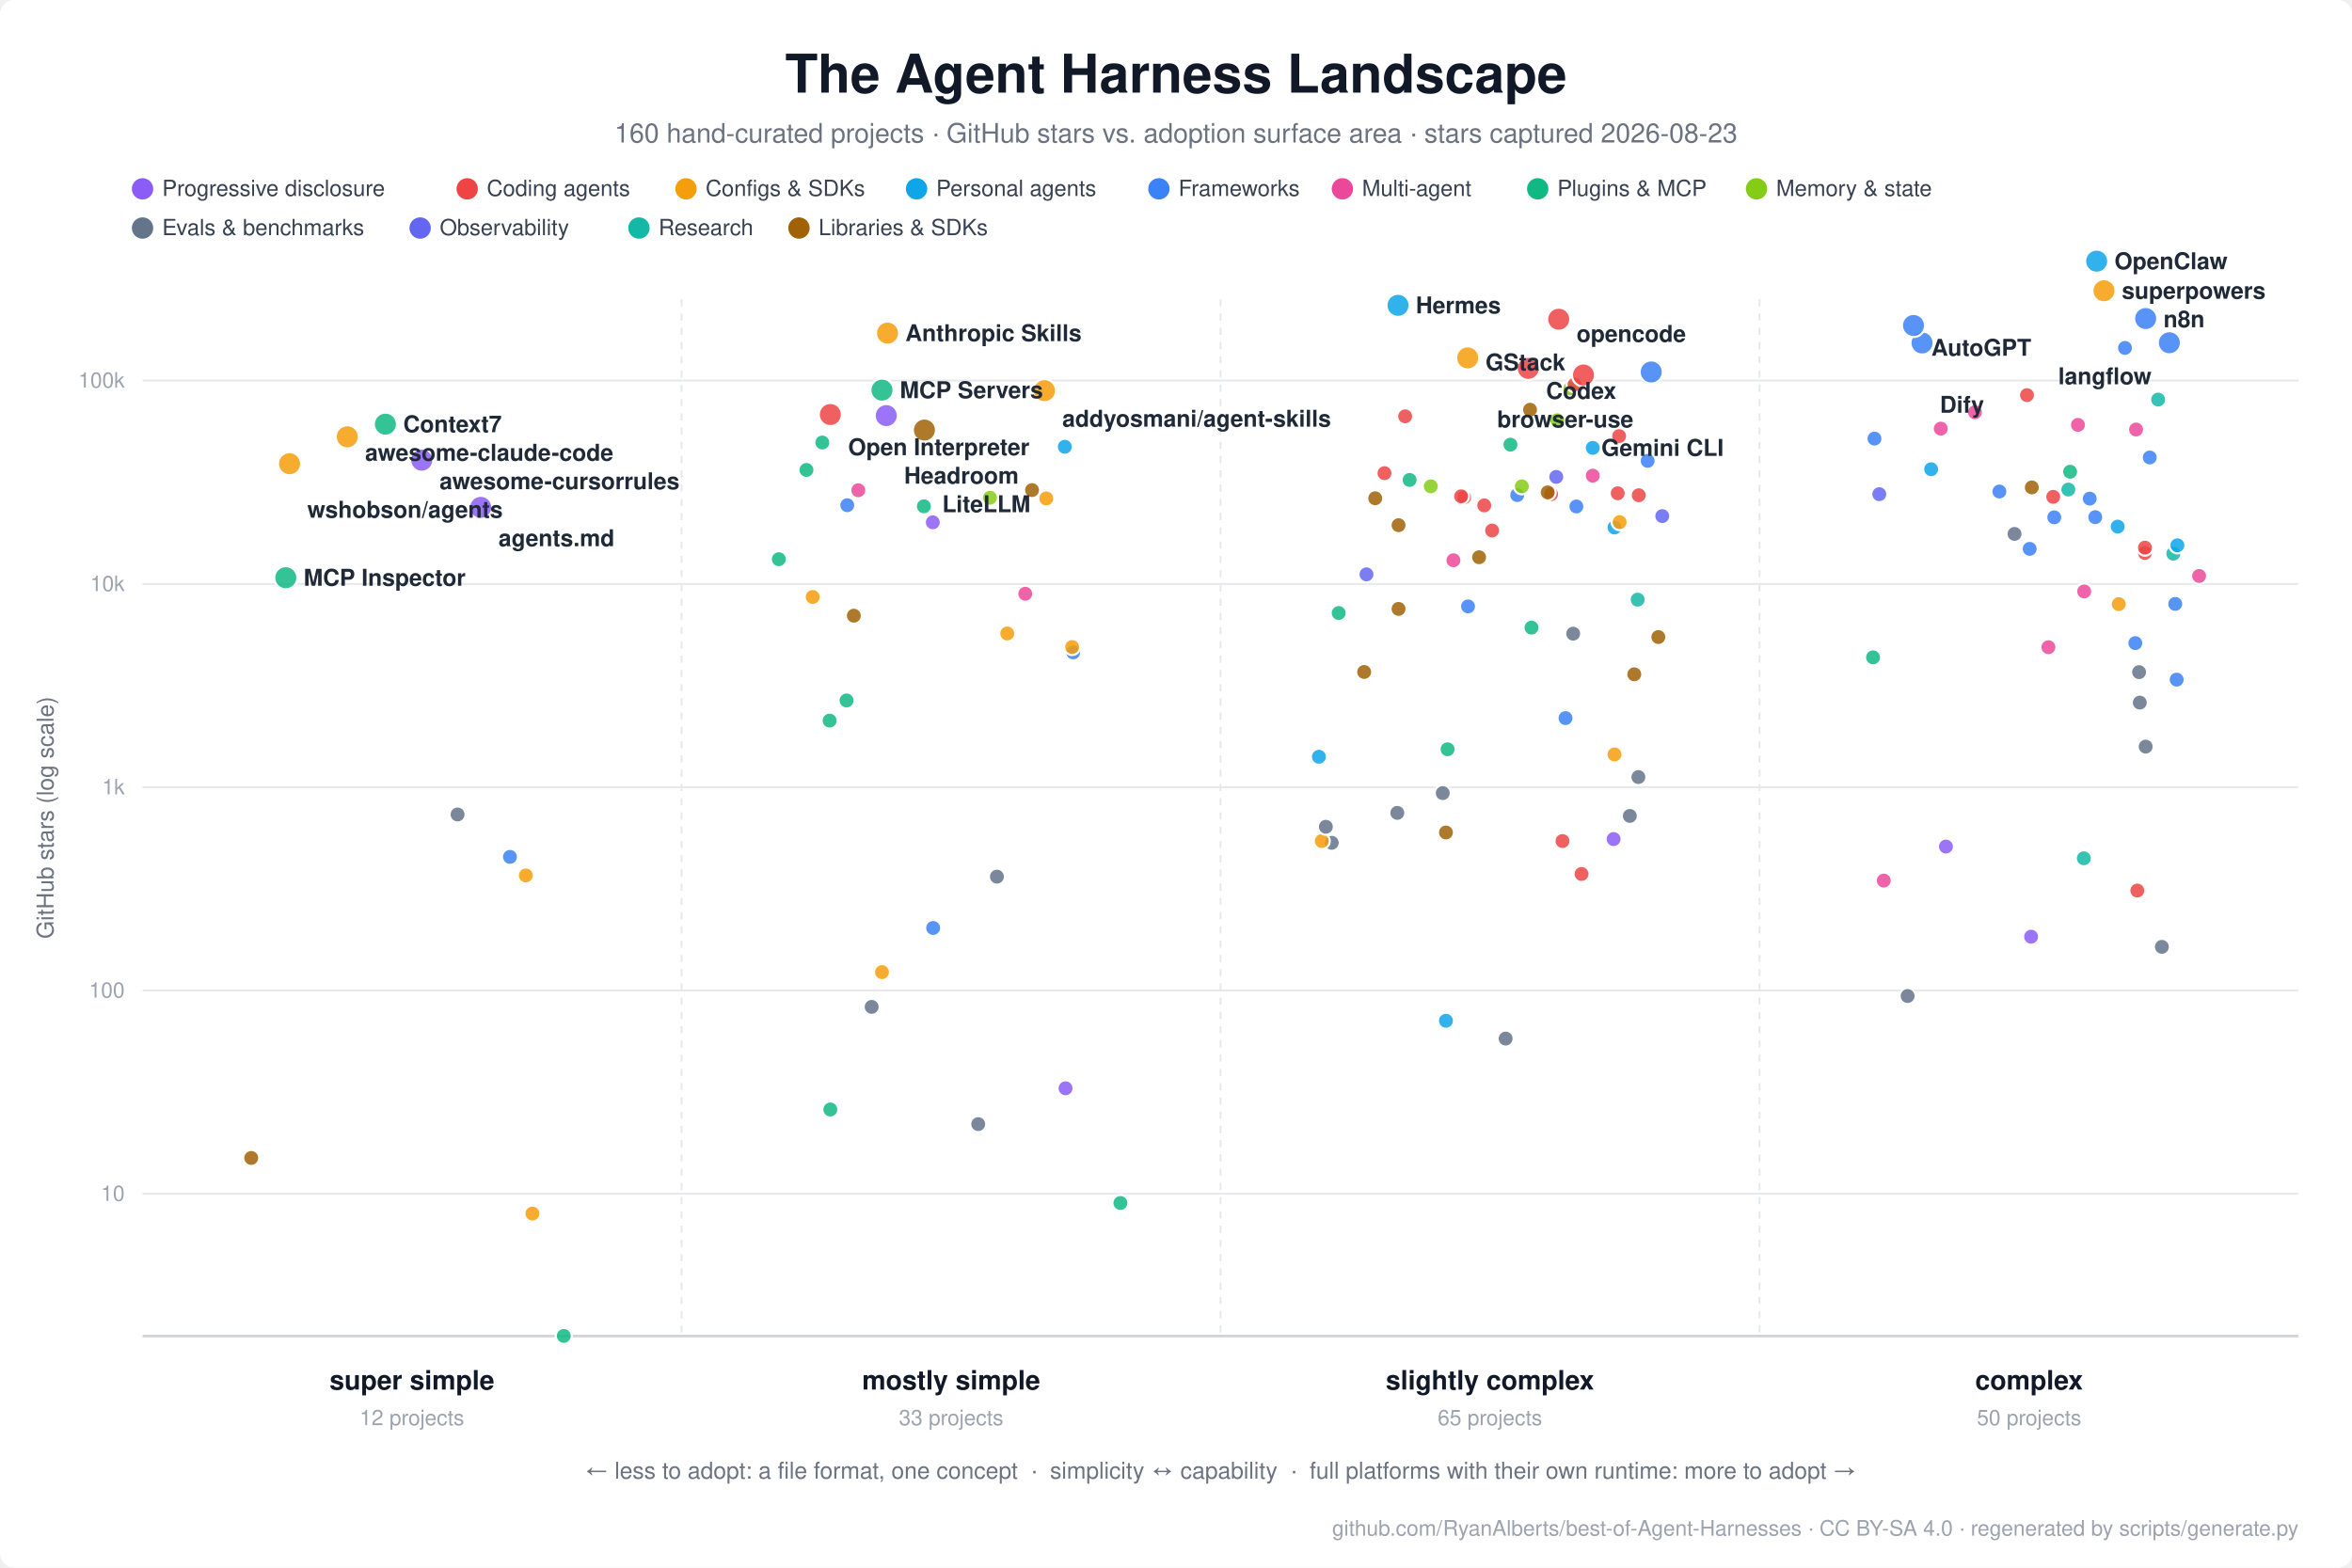
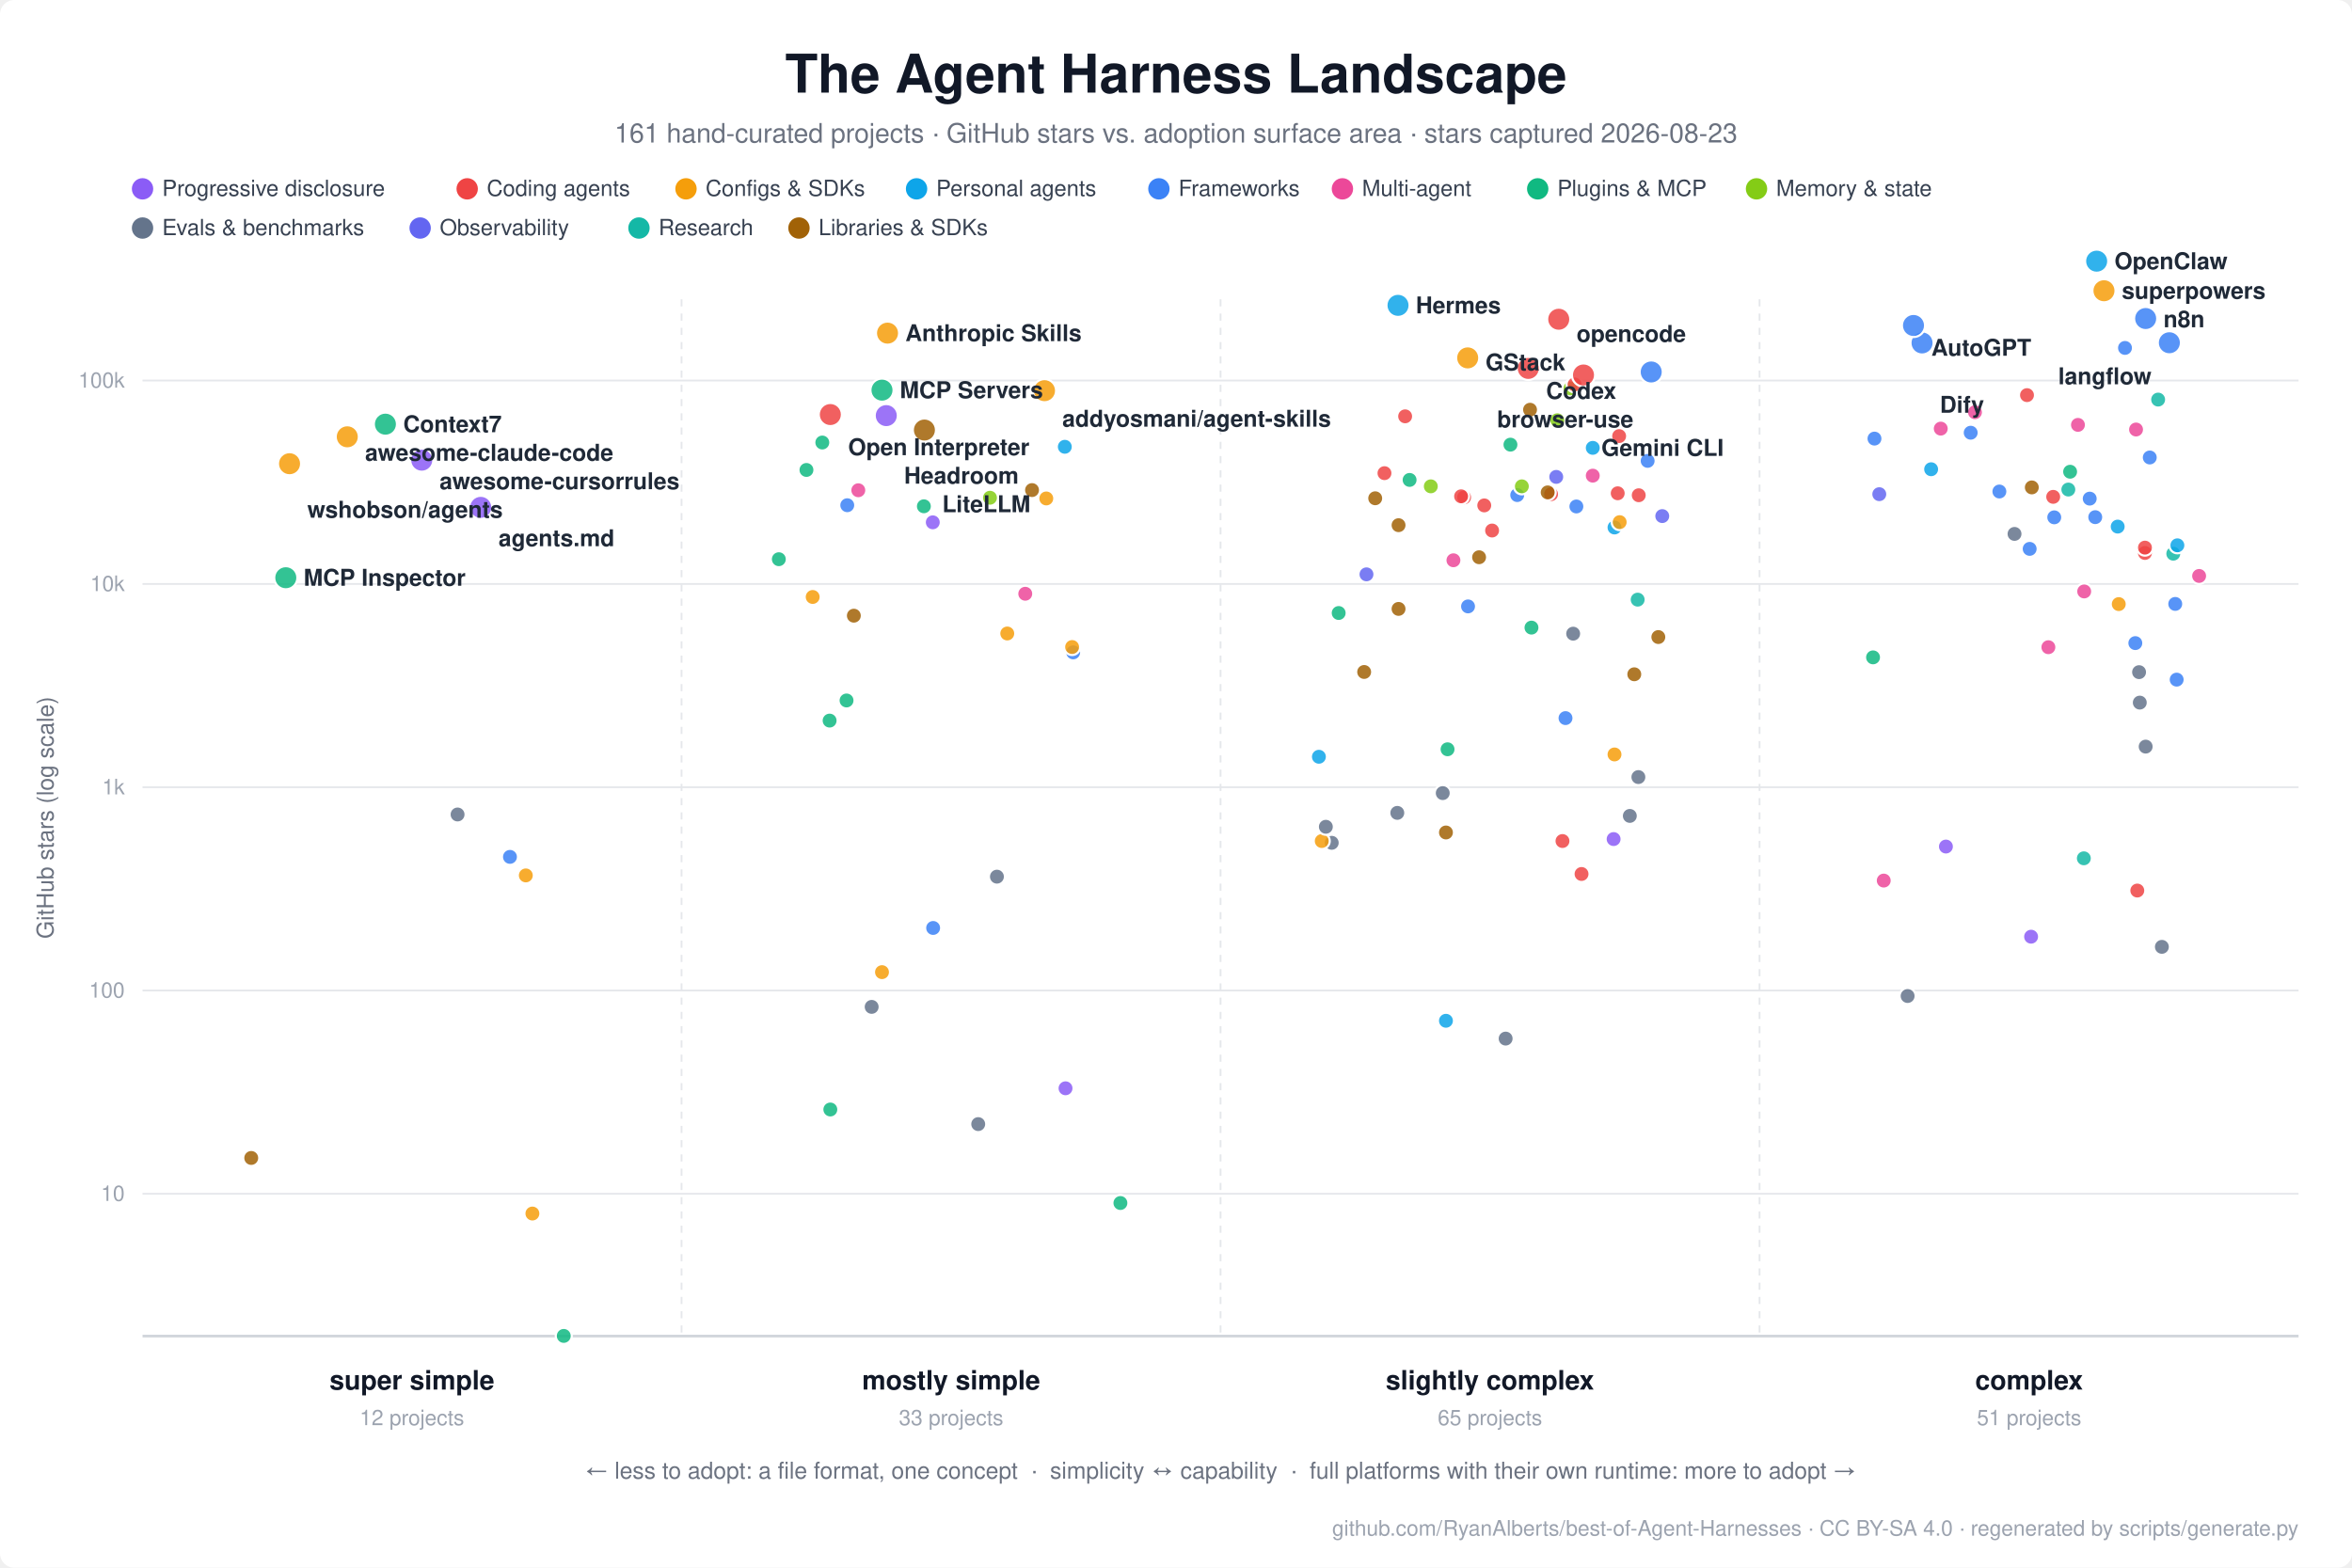
<svg xmlns="http://www.w3.org/2000/svg" viewBox="0 0 1320 880" font-family="-apple-system, 'Segoe UI', Helvetica, Arial, sans-serif">
  <rect width="1320" height="880" fill="#ffffff" rx="8" />
  <text x="660.0" y="52" text-anchor="middle" font-size="30" font-weight="700" fill="#111827">The Agent Harness Landscape</text>
-   <text x="660.0" y="80" text-anchor="middle" font-size="15" fill="#6b7280">160 hand-curated projects · GitHub stars vs. adoption surface area · stars captured 2026-08-23</text>
+   <text x="660.0" y="80" text-anchor="middle" font-size="15" fill="#6b7280">161 hand-curated projects · GitHub stars vs. adoption surface area · stars captured 2026-08-23</text>
  <circle cx="80" cy="106" r="6" fill="#8b5cf6" />
  <text x="91" y="110" font-size="12.5" fill="#374151">Progressive disclosure</text>
  <circle cx="262.2" cy="106" r="6" fill="#ef4444" />
  <text x="273.2" y="110" font-size="12.5" fill="#374151">Coding agents</text>
  <circle cx="385.0" cy="106" r="6" fill="#f59e0b" />
  <text x="396.0" y="110" font-size="12.5" fill="#374151">Configs &amp; SDKs</text>
  <circle cx="514.4" cy="106" r="6" fill="#0ea5e9" />
  <text x="525.4" y="110" font-size="12.5" fill="#374151">Personal agents</text>
  <circle cx="650.4" cy="106" r="6" fill="#3b82f6" />
  <text x="661.4" y="110" font-size="12.5" fill="#374151">Frameworks</text>
  <circle cx="753.4" cy="106" r="6" fill="#ec4899" />
  <text x="764.4" y="110" font-size="12.5" fill="#374151">Multi-agent</text>
  <circle cx="863.0" cy="106" r="6" fill="#10b981" />
  <text x="874.0" y="110" font-size="12.5" fill="#374151">Plugins &amp; MCP</text>
  <circle cx="985.8" cy="106" r="6" fill="#84cc16" />
  <text x="996.8" y="110" font-size="12.5" fill="#374151">Memory &amp; state</text>
  <circle cx="80" cy="128" r="6" fill="#64748b" />
  <text x="91" y="132" font-size="12.5" fill="#374151">Evals &amp; benchmarks</text>
  <circle cx="235.8" cy="128" r="6" fill="#6366f1" />
  <text x="246.8" y="132" font-size="12.5" fill="#374151">Observability</text>
  <circle cx="358.6" cy="128" r="6" fill="#14b8a6" />
  <text x="369.6" y="132" font-size="12.5" fill="#374151">Research</text>
  <circle cx="448.4" cy="128" r="6" fill="#a16207" />
  <text x="459.4" y="132" font-size="12.5" fill="#374151">Libraries &amp; SDKs</text>
  <line x1="80" y1="670.1" x2="1290" y2="670.1" stroke="#e5e7eb" stroke-width="1" />
  <text x="70" y="674.1" text-anchor="end" font-size="12" fill="#9ca3af">10</text>
  <line x1="80" y1="556.0" x2="1290" y2="556.0" stroke="#e5e7eb" stroke-width="1" />
  <text x="70" y="560.0" text-anchor="end" font-size="12" fill="#9ca3af">100</text>
  <line x1="80" y1="441.9" x2="1290" y2="441.9" stroke="#e5e7eb" stroke-width="1" />
  <text x="70" y="445.9" text-anchor="end" font-size="12" fill="#9ca3af">1k</text>
  <line x1="80" y1="327.8" x2="1290" y2="327.8" stroke="#e5e7eb" stroke-width="1" />
  <text x="70" y="331.8" text-anchor="end" font-size="12" fill="#9ca3af">10k</text>
  <line x1="80" y1="213.6" x2="1290" y2="213.6" stroke="#e5e7eb" stroke-width="1" />
  <text x="70" y="217.6" text-anchor="end" font-size="12" fill="#9ca3af">100k</text>
  <text x="30" y="459" font-size="13" fill="#6b7280" transform="rotate(-90 30 459)" text-anchor="middle">GitHub stars (log scale)</text>
  <text x="231.2" y="780" text-anchor="middle" font-size="15" font-weight="600" fill="#111827">super simple</text>
  <text x="231.2" y="800" text-anchor="middle" font-size="12" fill="#9ca3af">12 projects</text>
  <line x1="382.5" y1="168" x2="382.5" y2="750" stroke="#e5e7eb" stroke-width="1" stroke-dasharray="4 4" />
  <text x="533.8" y="780" text-anchor="middle" font-size="15" font-weight="600" fill="#111827">mostly simple</text>
  <text x="533.8" y="800" text-anchor="middle" font-size="12" fill="#9ca3af">33 projects</text>
  <line x1="685.0" y1="168" x2="685.0" y2="750" stroke="#e5e7eb" stroke-width="1" stroke-dasharray="4 4" />
  <text x="836.2" y="780" text-anchor="middle" font-size="15" font-weight="600" fill="#111827">slightly complex</text>
  <text x="836.2" y="800" text-anchor="middle" font-size="12" fill="#9ca3af">65 projects</text>
  <line x1="987.5" y1="168" x2="987.5" y2="750" stroke="#e5e7eb" stroke-width="1" stroke-dasharray="4 4" />
  <text x="1138.8" y="780" text-anchor="middle" font-size="15" font-weight="600" fill="#111827">complex</text>
-   <text x="1138.8" y="800" text-anchor="middle" font-size="12" fill="#9ca3af">50 projects</text>
+   <text x="1138.8" y="800" text-anchor="middle" font-size="12" fill="#9ca3af">51 projects</text>
  <line x1="80" y1="750" x2="1290" y2="750" stroke="#d1d5db" stroke-width="1.5" />
  <text x="685.0" y="830" text-anchor="middle" font-size="13" fill="#6b7280">←  less to adopt: a file format, one concept  ·  simplicity ↔ capability  ·  full platforms with their own runtime: more to adopt  →</text>
  <circle cx="316.4" cy="749.9" r="4.5" fill="#10b981" fill-opacity="0.85" stroke="#ffffff" stroke-width="1.2" />
  <circle cx="298.8" cy="681.2" r="4.5" fill="#f59e0b" fill-opacity="0.85" stroke="#ffffff" stroke-width="1.2" />
  <circle cx="628.8" cy="675.3" r="4.5" fill="#10b981" fill-opacity="0.85" stroke="#ffffff" stroke-width="1.2" />
  <circle cx="141.0" cy="650.0" r="4.5" fill="#a16207" fill-opacity="0.85" stroke="#ffffff" stroke-width="1.2" />
  <circle cx="549.0" cy="631.0" r="4.5" fill="#64748b" fill-opacity="0.85" stroke="#ffffff" stroke-width="1.2" />
  <circle cx="466.0" cy="622.8" r="4.5" fill="#10b981" fill-opacity="0.85" stroke="#ffffff" stroke-width="1.2" />
  <circle cx="598.0" cy="610.9" r="4.5" fill="#8b5cf6" fill-opacity="0.85" stroke="#ffffff" stroke-width="1.2" />
  <circle cx="845.0" cy="583.0" r="4.5" fill="#64748b" fill-opacity="0.85" stroke="#ffffff" stroke-width="1.2" />
  <circle cx="811.5" cy="573.0" r="4.5" fill="#0ea5e9" fill-opacity="0.85" stroke="#ffffff" stroke-width="1.2" />
  <circle cx="489.2" cy="565.2" r="4.5" fill="#64748b" fill-opacity="0.85" stroke="#ffffff" stroke-width="1.2" />
  <circle cx="1070.6" cy="559.1" r="4.5" fill="#64748b" fill-opacity="0.85" stroke="#ffffff" stroke-width="1.2" />
  <circle cx="495.0" cy="545.7" r="4.5" fill="#f59e0b" fill-opacity="0.85" stroke="#ffffff" stroke-width="1.2" />
  <circle cx="1213.3" cy="531.5" r="4.5" fill="#64748b" fill-opacity="0.85" stroke="#ffffff" stroke-width="1.2" />
  <circle cx="1139.9" cy="525.8" r="4.5" fill="#8b5cf6" fill-opacity="0.85" stroke="#ffffff" stroke-width="1.2" />
  <circle cx="523.7" cy="520.9" r="4.5" fill="#3b82f6" fill-opacity="0.85" stroke="#ffffff" stroke-width="1.2" />
  <circle cx="1199.5" cy="499.9" r="4.5" fill="#ef4444" fill-opacity="0.85" stroke="#ffffff" stroke-width="1.2" />
  <circle cx="1057.2" cy="494.3" r="4.5" fill="#ec4899" fill-opacity="0.85" stroke="#ffffff" stroke-width="1.2" />
  <circle cx="559.5" cy="492.1" r="4.5" fill="#64748b" fill-opacity="0.85" stroke="#ffffff" stroke-width="1.2" />
  <circle cx="295.1" cy="491.4" r="4.5" fill="#f59e0b" fill-opacity="0.85" stroke="#ffffff" stroke-width="1.2" />
  <circle cx="887.6" cy="490.6" r="4.5" fill="#ef4444" fill-opacity="0.85" stroke="#ffffff" stroke-width="1.2" />
  <circle cx="1169.5" cy="481.8" r="4.5" fill="#14b8a6" fill-opacity="0.85" stroke="#ffffff" stroke-width="1.2" />
  <circle cx="286.2" cy="481.0" r="4.5" fill="#3b82f6" fill-opacity="0.85" stroke="#ffffff" stroke-width="1.2" />
  <circle cx="1092.1" cy="475.2" r="4.5" fill="#8b5cf6" fill-opacity="0.85" stroke="#ffffff" stroke-width="1.2" />
  <circle cx="747.4" cy="473.1" r="4.5" fill="#64748b" fill-opacity="0.85" stroke="#ffffff" stroke-width="1.2" />
  <circle cx="876.9" cy="472.1" r="4.5" fill="#ef4444" fill-opacity="0.85" stroke="#ffffff" stroke-width="1.2" />
  <circle cx="741.8" cy="472.1" r="4.5" fill="#f59e0b" fill-opacity="0.85" stroke="#ffffff" stroke-width="1.2" />
  <circle cx="905.6" cy="471.0" r="4.5" fill="#8b5cf6" fill-opacity="0.85" stroke="#ffffff" stroke-width="1.2" />
  <circle cx="811.5" cy="467.3" r="4.5" fill="#a16207" fill-opacity="0.85" stroke="#ffffff" stroke-width="1.2" />
  <circle cx="744.1" cy="464.1" r="4.5" fill="#64748b" fill-opacity="0.85" stroke="#ffffff" stroke-width="1.2" />
  <circle cx="914.7" cy="458.0" r="4.5" fill="#64748b" fill-opacity="0.85" stroke="#ffffff" stroke-width="1.2" />
  <circle cx="256.8" cy="457.2" r="4.5" fill="#64748b" fill-opacity="0.85" stroke="#ffffff" stroke-width="1.2" />
  <circle cx="784.2" cy="456.3" r="4.5" fill="#64748b" fill-opacity="0.85" stroke="#ffffff" stroke-width="1.2" />
  <circle cx="809.7" cy="445.2" r="4.5" fill="#64748b" fill-opacity="0.85" stroke="#ffffff" stroke-width="1.2" />
  <circle cx="919.5" cy="436.2" r="4.5" fill="#64748b" fill-opacity="0.85" stroke="#ffffff" stroke-width="1.2" />
  <circle cx="740.2" cy="424.8" r="4.5" fill="#0ea5e9" fill-opacity="0.85" stroke="#ffffff" stroke-width="1.2" />
  <circle cx="906.1" cy="423.5" r="4.5" fill="#f59e0b" fill-opacity="0.85" stroke="#ffffff" stroke-width="1.2" />
  <circle cx="812.4" cy="420.6" r="4.5" fill="#10b981" fill-opacity="0.85" stroke="#ffffff" stroke-width="1.2" />
  <circle cx="1204.2" cy="419.1" r="4.5" fill="#64748b" fill-opacity="0.85" stroke="#ffffff" stroke-width="1.2" />
  <circle cx="465.6" cy="404.5" r="4.5" fill="#10b981" fill-opacity="0.85" stroke="#ffffff" stroke-width="1.2" />
  <circle cx="878.6" cy="403.1" r="4.5" fill="#3b82f6" fill-opacity="0.85" stroke="#ffffff" stroke-width="1.2" />
  <circle cx="1200.9" cy="394.4" r="4.5" fill="#64748b" fill-opacity="0.85" stroke="#ffffff" stroke-width="1.2" />
  <circle cx="475.1" cy="393.2" r="4.5" fill="#10b981" fill-opacity="0.85" stroke="#ffffff" stroke-width="1.2" />
  <circle cx="1221.6" cy="381.5" r="4.5" fill="#3b82f6" fill-opacity="0.85" stroke="#ffffff" stroke-width="1.2" />
  <circle cx="917.2" cy="378.5" r="4.5" fill="#a16207" fill-opacity="0.85" stroke="#ffffff" stroke-width="1.2" />
  <circle cx="1200.5" cy="377.3" r="4.5" fill="#64748b" fill-opacity="0.85" stroke="#ffffff" stroke-width="1.2" />
  <circle cx="765.6" cy="377.2" r="4.5" fill="#a16207" fill-opacity="0.85" stroke="#ffffff" stroke-width="1.2" />
  <circle cx="1051.2" cy="369.0" r="4.5" fill="#10b981" fill-opacity="0.85" stroke="#ffffff" stroke-width="1.2" />
  <circle cx="602.3" cy="366.2" r="4.5" fill="#3b82f6" fill-opacity="0.85" stroke="#ffffff" stroke-width="1.2" />
  <circle cx="1149.6" cy="363.3" r="4.5" fill="#ec4899" fill-opacity="0.85" stroke="#ffffff" stroke-width="1.2" />
  <circle cx="601.7" cy="363.2" r="4.5" fill="#f59e0b" fill-opacity="0.85" stroke="#ffffff" stroke-width="1.2" />
  <circle cx="1198.4" cy="361.0" r="4.5" fill="#3b82f6" fill-opacity="0.85" stroke="#ffffff" stroke-width="1.2" />
  <circle cx="930.7" cy="357.6" r="4.5" fill="#a16207" fill-opacity="0.85" stroke="#ffffff" stroke-width="1.2" />
  <circle cx="882.9" cy="355.7" r="4.5" fill="#64748b" fill-opacity="0.85" stroke="#ffffff" stroke-width="1.2" />
  <circle cx="565.3" cy="355.6" r="4.5" fill="#f59e0b" fill-opacity="0.85" stroke="#ffffff" stroke-width="1.2" />
  <circle cx="859.5" cy="352.3" r="4.5" fill="#10b981" fill-opacity="0.85" stroke="#ffffff" stroke-width="1.2" />
  <circle cx="479.2" cy="345.6" r="4.5" fill="#a16207" fill-opacity="0.85" stroke="#ffffff" stroke-width="1.2" />
  <circle cx="751.3" cy="344.1" r="4.5" fill="#10b981" fill-opacity="0.85" stroke="#ffffff" stroke-width="1.2" />
  <circle cx="784.9" cy="341.8" r="4.5" fill="#a16207" fill-opacity="0.85" stroke="#ffffff" stroke-width="1.2" />
  <circle cx="823.9" cy="340.4" r="4.5" fill="#3b82f6" fill-opacity="0.85" stroke="#ffffff" stroke-width="1.2" />
  <circle cx="1189.1" cy="339.1" r="4.5" fill="#f59e0b" fill-opacity="0.85" stroke="#ffffff" stroke-width="1.2" />
  <circle cx="1220.8" cy="339.0" r="4.5" fill="#3b82f6" fill-opacity="0.85" stroke="#ffffff" stroke-width="1.2" />
  <circle cx="919.1" cy="336.6" r="4.5" fill="#14b8a6" fill-opacity="0.85" stroke="#ffffff" stroke-width="1.2" />
  <circle cx="456.1" cy="335.1" r="4.5" fill="#f59e0b" fill-opacity="0.85" stroke="#ffffff" stroke-width="1.2" />
  <circle cx="575.4" cy="333.3" r="4.5" fill="#ec4899" fill-opacity="0.85" stroke="#ffffff" stroke-width="1.2" />
  <circle cx="1169.7" cy="332.0" r="4.5" fill="#ec4899" fill-opacity="0.85" stroke="#ffffff" stroke-width="1.2" />
  <circle cx="160.4" cy="324.3" r="6.5" fill="#10b981" fill-opacity="0.85" stroke="#ffffff" stroke-width="1.2" />
  <circle cx="1234.2" cy="323.3" r="4.5" fill="#ec4899" fill-opacity="0.85" stroke="#ffffff" stroke-width="1.2" />
  <circle cx="766.9" cy="322.4" r="4.5" fill="#6366f1" fill-opacity="0.85" stroke="#ffffff" stroke-width="1.2" />
  <circle cx="815.7" cy="314.5" r="4.5" fill="#ec4899" fill-opacity="0.85" stroke="#ffffff" stroke-width="1.2" />
  <circle cx="437.1" cy="313.9" r="4.5" fill="#10b981" fill-opacity="0.85" stroke="#ffffff" stroke-width="1.2" />
  <circle cx="830.1" cy="312.8" r="4.5" fill="#a16207" fill-opacity="0.85" stroke="#ffffff" stroke-width="1.2" />
  <circle cx="1219.7" cy="310.8" r="4.5" fill="#14b8a6" fill-opacity="0.85" stroke="#ffffff" stroke-width="1.2" />
  <circle cx="1203.8" cy="310.4" r="4.5" fill="#ef4444" fill-opacity="0.85" stroke="#ffffff" stroke-width="1.2" />
  <circle cx="1139.1" cy="308.1" r="4.5" fill="#3b82f6" fill-opacity="0.85" stroke="#ffffff" stroke-width="1.2" />
  <circle cx="1203.8" cy="307.4" r="4.5" fill="#ef4444" fill-opacity="0.85" stroke="#ffffff" stroke-width="1.2" />
  <circle cx="1222.0" cy="306.1" r="4.5" fill="#0ea5e9" fill-opacity="0.85" stroke="#ffffff" stroke-width="1.2" />
  <circle cx="1130.6" cy="299.7" r="4.5" fill="#64748b" fill-opacity="0.85" stroke="#ffffff" stroke-width="1.2" />
  <circle cx="837.4" cy="297.8" r="4.5" fill="#ef4444" fill-opacity="0.85" stroke="#ffffff" stroke-width="1.2" />
  <circle cx="906.1" cy="296.1" r="4.5" fill="#0ea5e9" fill-opacity="0.85" stroke="#ffffff" stroke-width="1.2" />
  <circle cx="1188.5" cy="295.6" r="4.5" fill="#0ea5e9" fill-opacity="0.85" stroke="#ffffff" stroke-width="1.2" />
  <circle cx="784.9" cy="294.8" r="4.5" fill="#a16207" fill-opacity="0.85" stroke="#ffffff" stroke-width="1.2" />
  <circle cx="523.5" cy="293.2" r="4.5" fill="#8b5cf6" fill-opacity="0.85" stroke="#ffffff" stroke-width="1.2" />
  <circle cx="909.0" cy="293.1" r="4.5" fill="#f59e0b" fill-opacity="0.85" stroke="#ffffff" stroke-width="1.2" />
  <circle cx="1152.9" cy="290.4" r="4.5" fill="#3b82f6" fill-opacity="0.85" stroke="#ffffff" stroke-width="1.2" />
  <circle cx="1175.9" cy="290.3" r="4.5" fill="#3b82f6" fill-opacity="0.85" stroke="#ffffff" stroke-width="1.2" />
  <circle cx="932.9" cy="289.7" r="4.5" fill="#6366f1" fill-opacity="0.85" stroke="#ffffff" stroke-width="1.2" />
  <circle cx="269.8" cy="284.8" r="6.5" fill="#8b5cf6" fill-opacity="0.85" stroke="#ffffff" stroke-width="1.2" />
  <circle cx="884.7" cy="284.3" r="4.5" fill="#3b82f6" fill-opacity="0.85" stroke="#ffffff" stroke-width="1.2" />
  <circle cx="518.5" cy="284.2" r="4.5" fill="#10b981" fill-opacity="0.85" stroke="#ffffff" stroke-width="1.2" />
  <circle cx="833.0" cy="283.7" r="4.5" fill="#ef4444" fill-opacity="0.85" stroke="#ffffff" stroke-width="1.2" />
  <circle cx="475.5" cy="283.6" r="4.5" fill="#3b82f6" fill-opacity="0.85" stroke="#ffffff" stroke-width="1.2" />
  <circle cx="1172.8" cy="279.9" r="4.5" fill="#3b82f6" fill-opacity="0.85" stroke="#ffffff" stroke-width="1.2" />
  <circle cx="587.2" cy="279.8" r="4.5" fill="#f59e0b" fill-opacity="0.85" stroke="#ffffff" stroke-width="1.2" />
  <circle cx="771.8" cy="279.7" r="4.5" fill="#a16207" fill-opacity="0.85" stroke="#ffffff" stroke-width="1.2" />
  <circle cx="555.6" cy="279.4" r="4.5" fill="#84cc16" fill-opacity="0.85" stroke="#ffffff" stroke-width="1.2" />
  <circle cx="821.7" cy="279.2" r="4.5" fill="#ef4444" fill-opacity="0.85" stroke="#ffffff" stroke-width="1.2" />
  <circle cx="1152.3" cy="278.9" r="4.5" fill="#ef4444" fill-opacity="0.85" stroke="#ffffff" stroke-width="1.2" />
  <circle cx="820.0" cy="278.6" r="4.5" fill="#ef4444" fill-opacity="0.85" stroke="#ffffff" stroke-width="1.2" />
  <circle cx="919.7" cy="278.0" r="4.5" fill="#ef4444" fill-opacity="0.85" stroke="#ffffff" stroke-width="1.2" />
  <circle cx="851.5" cy="277.9" r="4.5" fill="#3b82f6" fill-opacity="0.85" stroke="#ffffff" stroke-width="1.2" />
  <circle cx="870.5" cy="277.4" r="4.5" fill="#ef4444" fill-opacity="0.85" stroke="#ffffff" stroke-width="1.2" />
  <circle cx="1054.7" cy="277.4" r="4.5" fill="#6366f1" fill-opacity="0.85" stroke="#ffffff" stroke-width="1.2" />
  <circle cx="907.9" cy="276.9" r="4.5" fill="#ef4444" fill-opacity="0.85" stroke="#ffffff" stroke-width="1.2" />
  <circle cx="868.6" cy="276.4" r="4.5" fill="#a16207" fill-opacity="0.85" stroke="#ffffff" stroke-width="1.2" />
  <circle cx="1122.1" cy="275.9" r="4.5" fill="#3b82f6" fill-opacity="0.85" stroke="#ffffff" stroke-width="1.2" />
  <circle cx="481.7" cy="275.2" r="4.5" fill="#ec4899" fill-opacity="0.85" stroke="#ffffff" stroke-width="1.2" />
  <circle cx="579.2" cy="275.1" r="4.5" fill="#a16207" fill-opacity="0.85" stroke="#ffffff" stroke-width="1.2" />
  <circle cx="1160.8" cy="274.8" r="4.5" fill="#14b8a6" fill-opacity="0.85" stroke="#ffffff" stroke-width="1.2" />
  <circle cx="1140.3" cy="273.6" r="4.5" fill="#a16207" fill-opacity="0.85" stroke="#ffffff" stroke-width="1.2" />
  <circle cx="854.1" cy="273.0" r="4.5" fill="#84cc16" fill-opacity="0.85" stroke="#ffffff" stroke-width="1.2" />
  <circle cx="803.0" cy="273.0" r="4.5" fill="#84cc16" fill-opacity="0.85" stroke="#ffffff" stroke-width="1.2" />
  <circle cx="791.1" cy="269.4" r="4.5" fill="#10b981" fill-opacity="0.85" stroke="#ffffff" stroke-width="1.2" />
  <circle cx="873.4" cy="267.7" r="4.5" fill="#6366f1" fill-opacity="0.85" stroke="#ffffff" stroke-width="1.2" />
  <circle cx="893.9" cy="267.0" r="4.5" fill="#ec4899" fill-opacity="0.85" stroke="#ffffff" stroke-width="1.2" />
  <circle cx="777.0" cy="265.6" r="4.5" fill="#ef4444" fill-opacity="0.85" stroke="#ffffff" stroke-width="1.2" />
  <circle cx="1161.8" cy="264.8" r="4.5" fill="#10b981" fill-opacity="0.85" stroke="#ffffff" stroke-width="1.2" />
  <circle cx="452.6" cy="263.8" r="4.5" fill="#10b981" fill-opacity="0.85" stroke="#ffffff" stroke-width="1.2" />
  <circle cx="1083.8" cy="263.4" r="4.5" fill="#0ea5e9" fill-opacity="0.85" stroke="#ffffff" stroke-width="1.2" />
  <circle cx="162.5" cy="260.3" r="6.5" fill="#f59e0b" fill-opacity="0.85" stroke="#ffffff" stroke-width="1.2" />
  <circle cx="924.7" cy="258.7" r="4.5" fill="#3b82f6" fill-opacity="0.85" stroke="#ffffff" stroke-width="1.2" />
  <circle cx="236.7" cy="258.3" r="6.5" fill="#8b5cf6" fill-opacity="0.85" stroke="#ffffff" stroke-width="1.2" />
  <circle cx="1206.5" cy="256.8" r="4.5" fill="#3b82f6" fill-opacity="0.85" stroke="#ffffff" stroke-width="1.2" />
  <circle cx="893.9" cy="251.4" r="4.5" fill="#0ea5e9" fill-opacity="0.85" stroke="#ffffff" stroke-width="1.2" />
  <circle cx="597.6" cy="250.8" r="4.5" fill="#0ea5e9" fill-opacity="0.85" stroke="#ffffff" stroke-width="1.2" />
  <circle cx="847.7" cy="249.6" r="4.5" fill="#10b981" fill-opacity="0.85" stroke="#ffffff" stroke-width="1.2" />
  <circle cx="461.5" cy="248.4" r="4.5" fill="#10b981" fill-opacity="0.85" stroke="#ffffff" stroke-width="1.2" />
  <circle cx="1052.0" cy="246.2" r="4.5" fill="#3b82f6" fill-opacity="0.85" stroke="#ffffff" stroke-width="1.2" />
  <circle cx="194.9" cy="245.2" r="6.5" fill="#f59e0b" fill-opacity="0.85" stroke="#ffffff" stroke-width="1.2" />
  <circle cx="908.7" cy="244.8" r="4.5" fill="#ef4444" fill-opacity="0.85" stroke="#ffffff" stroke-width="1.2" />
+   <circle cx="1106.0" cy="242.9" r="4.5" fill="#3b82f6" fill-opacity="0.85" stroke="#ffffff" stroke-width="1.2" />
  <circle cx="518.8" cy="241.4" r="6.5" fill="#a16207" fill-opacity="0.85" stroke="#ffffff" stroke-width="1.2" />
  <circle cx="1198.8" cy="241.1" r="4.5" fill="#ec4899" fill-opacity="0.85" stroke="#ffffff" stroke-width="1.2" />
  <circle cx="1089.2" cy="240.6" r="4.5" fill="#ec4899" fill-opacity="0.85" stroke="#ffffff" stroke-width="1.2" />
  <circle cx="1166.2" cy="238.5" r="4.5" fill="#ec4899" fill-opacity="0.85" stroke="#ffffff" stroke-width="1.2" />
  <circle cx="216.3" cy="238.1" r="6.5" fill="#10b981" fill-opacity="0.85" stroke="#ffffff" stroke-width="1.2" />
  <circle cx="874.0" cy="235.9" r="4.5" fill="#84cc16" fill-opacity="0.85" stroke="#ffffff" stroke-width="1.2" />
  <circle cx="788.6" cy="233.7" r="4.5" fill="#ef4444" fill-opacity="0.85" stroke="#ffffff" stroke-width="1.2" />
  <circle cx="497.4" cy="233.3" r="6.5" fill="#8b5cf6" fill-opacity="0.85" stroke="#ffffff" stroke-width="1.2" />
  <circle cx="466.0" cy="232.7" r="6.5" fill="#ef4444" fill-opacity="0.85" stroke="#ffffff" stroke-width="1.2" />
  <circle cx="1108.4" cy="231.4" r="4.5" fill="#ec4899" fill-opacity="0.85" stroke="#ffffff" stroke-width="1.2" />
  <circle cx="858.7" cy="230.0" r="4.5" fill="#a16207" fill-opacity="0.85" stroke="#ffffff" stroke-width="1.2" />
  <circle cx="1211.2" cy="224.3" r="4.5" fill="#14b8a6" fill-opacity="0.85" stroke="#ffffff" stroke-width="1.2" />
  <circle cx="1137.6" cy="221.8" r="4.5" fill="#ef4444" fill-opacity="0.85" stroke="#ffffff" stroke-width="1.2" />
  <circle cx="586.2" cy="219.3" r="6.5" fill="#f59e0b" fill-opacity="0.85" stroke="#ffffff" stroke-width="1.2" />
  <circle cx="495.0" cy="219.0" r="6.5" fill="#10b981" fill-opacity="0.85" stroke="#ffffff" stroke-width="1.2" />
  <circle cx="881.4" cy="218.0" r="4.5" fill="#84cc16" fill-opacity="0.85" stroke="#ffffff" stroke-width="1.2" />
  <circle cx="883.7" cy="215.8" r="4.5" fill="#ef4444" fill-opacity="0.85" stroke="#ffffff" stroke-width="1.2" />
  <circle cx="888.7" cy="210.5" r="6.5" fill="#ef4444" fill-opacity="0.85" stroke="#ffffff" stroke-width="1.2" />
  <circle cx="926.7" cy="208.8" r="6.5" fill="#3b82f6" fill-opacity="0.85" stroke="#ffffff" stroke-width="1.2" />
  <circle cx="857.7" cy="206.8" r="6.5" fill="#ef4444" fill-opacity="0.85" stroke="#ffffff" stroke-width="1.2" />
  <circle cx="823.7" cy="200.9" r="6.5" fill="#f59e0b" fill-opacity="0.85" stroke="#ffffff" stroke-width="1.2" />
  <circle cx="1192.6" cy="195.3" r="4.5" fill="#3b82f6" fill-opacity="0.85" stroke="#ffffff" stroke-width="1.2" />
  <circle cx="1078.7" cy="192.5" r="6.5" fill="#3b82f6" fill-opacity="0.85" stroke="#ffffff" stroke-width="1.2" />
  <circle cx="1217.5" cy="192.4" r="6.5" fill="#3b82f6" fill-opacity="0.85" stroke="#ffffff" stroke-width="1.2" />
  <circle cx="498.1" cy="187.0" r="6.5" fill="#f59e0b" fill-opacity="0.85" stroke="#ffffff" stroke-width="1.2" />
  <circle cx="1073.9" cy="182.7" r="6.5" fill="#3b82f6" fill-opacity="0.85" stroke="#ffffff" stroke-width="1.2" />
  <circle cx="874.8" cy="179.2" r="6.5" fill="#ef4444" fill-opacity="0.85" stroke="#ffffff" stroke-width="1.2" />
  <circle cx="1204.2" cy="178.8" r="6.5" fill="#3b82f6" fill-opacity="0.85" stroke="#ffffff" stroke-width="1.2" />
  <circle cx="784.6" cy="171.4" r="6.5" fill="#0ea5e9" fill-opacity="0.85" stroke="#ffffff" stroke-width="1.2" />
  <circle cx="1180.8" cy="163.2" r="6.5" fill="#f59e0b" fill-opacity="0.85" stroke="#ffffff" stroke-width="1.2" />
  <circle cx="1176.7" cy="146.6" r="6.5" fill="#0ea5e9" fill-opacity="0.85" stroke="#ffffff" stroke-width="1.2" />
  <text x="226.3" y="242.6" text-anchor="start" font-size="13" font-weight="600" fill="#1f2937">Context7</text>
  <text x="204.9" y="258.6" text-anchor="start" font-size="13" font-weight="600" fill="#1f2937">awesome-claude-code</text>
  <text x="246.7" y="274.6" text-anchor="start" font-size="13" font-weight="600" fill="#1f2937">awesome-cursorrules</text>
  <text x="172.5" y="290.6" text-anchor="start" font-size="13" font-weight="600" fill="#1f2937">wshobson/agents</text>
  <text x="279.8" y="306.6" text-anchor="start" font-size="13" font-weight="600" fill="#1f2937">agents.md</text>
  <text x="170.4" y="328.8" text-anchor="start" font-size="13" font-weight="600" fill="#1f2937">MCP Inspector</text>
  <text x="508.1" y="191.5" text-anchor="start" font-size="13" font-weight="600" fill="#1f2937">Anthropic Skills</text>
  <text x="505.0" y="223.5" text-anchor="start" font-size="13" font-weight="600" fill="#1f2937">MCP Servers</text>
  <text x="596.2" y="239.5" text-anchor="start" font-size="13" font-weight="600" fill="#1f2937">addyosmani/agent-skills</text>
  <text x="476.0" y="255.5" text-anchor="start" font-size="13" font-weight="600" fill="#1f2937">Open Interpreter</text>
  <text x="507.4" y="271.5" text-anchor="start" font-size="13" font-weight="600" fill="#1f2937">Headroom</text>
  <text x="528.8" y="287.5" text-anchor="start" font-size="13" font-weight="600" fill="#1f2937">LiteLLM</text>
  <text x="794.6" y="175.9" text-anchor="start" font-size="13" font-weight="600" fill="#1f2937">Hermes</text>
  <text x="884.8" y="191.9" text-anchor="start" font-size="13" font-weight="600" fill="#1f2937">opencode</text>
  <text x="833.7" y="207.9" text-anchor="start" font-size="13" font-weight="600" fill="#1f2937">GStack</text>
  <text x="867.7" y="223.9" text-anchor="start" font-size="13" font-weight="600" fill="#1f2937">Codex</text>
  <text x="916.7" y="239.9" text-anchor="end" font-size="13" font-weight="600" fill="#1f2937">browser-use</text>
  <text x="898.7" y="255.9" text-anchor="start" font-size="13" font-weight="600" fill="#1f2937">Gemini CLI</text>
  <text x="1186.7" y="151.1" text-anchor="start" font-size="13" font-weight="600" fill="#1f2937">OpenClaw</text>
  <text x="1190.8" y="167.7" text-anchor="start" font-size="13" font-weight="600" fill="#1f2937">superpowers</text>
  <text x="1214.2" y="183.7" text-anchor="start" font-size="13" font-weight="600" fill="#1f2937">n8n</text>
  <text x="1083.9" y="199.7" text-anchor="start" font-size="13" font-weight="600" fill="#1f2937">AutoGPT</text>
  <text x="1207.5" y="215.7" text-anchor="end" font-size="13" font-weight="600" fill="#1f2937">langflow</text>
  <text x="1088.7" y="231.7" text-anchor="start" font-size="13" font-weight="600" fill="#1f2937">Dify</text>
  <text x="1290" y="862" text-anchor="end" font-size="12" fill="#9ca3af">github.com/RyanAlberts/best-of-Agent-Harnesses · CC BY-SA 4.0 · regenerated by scripts/generate.py</text>
</svg>
